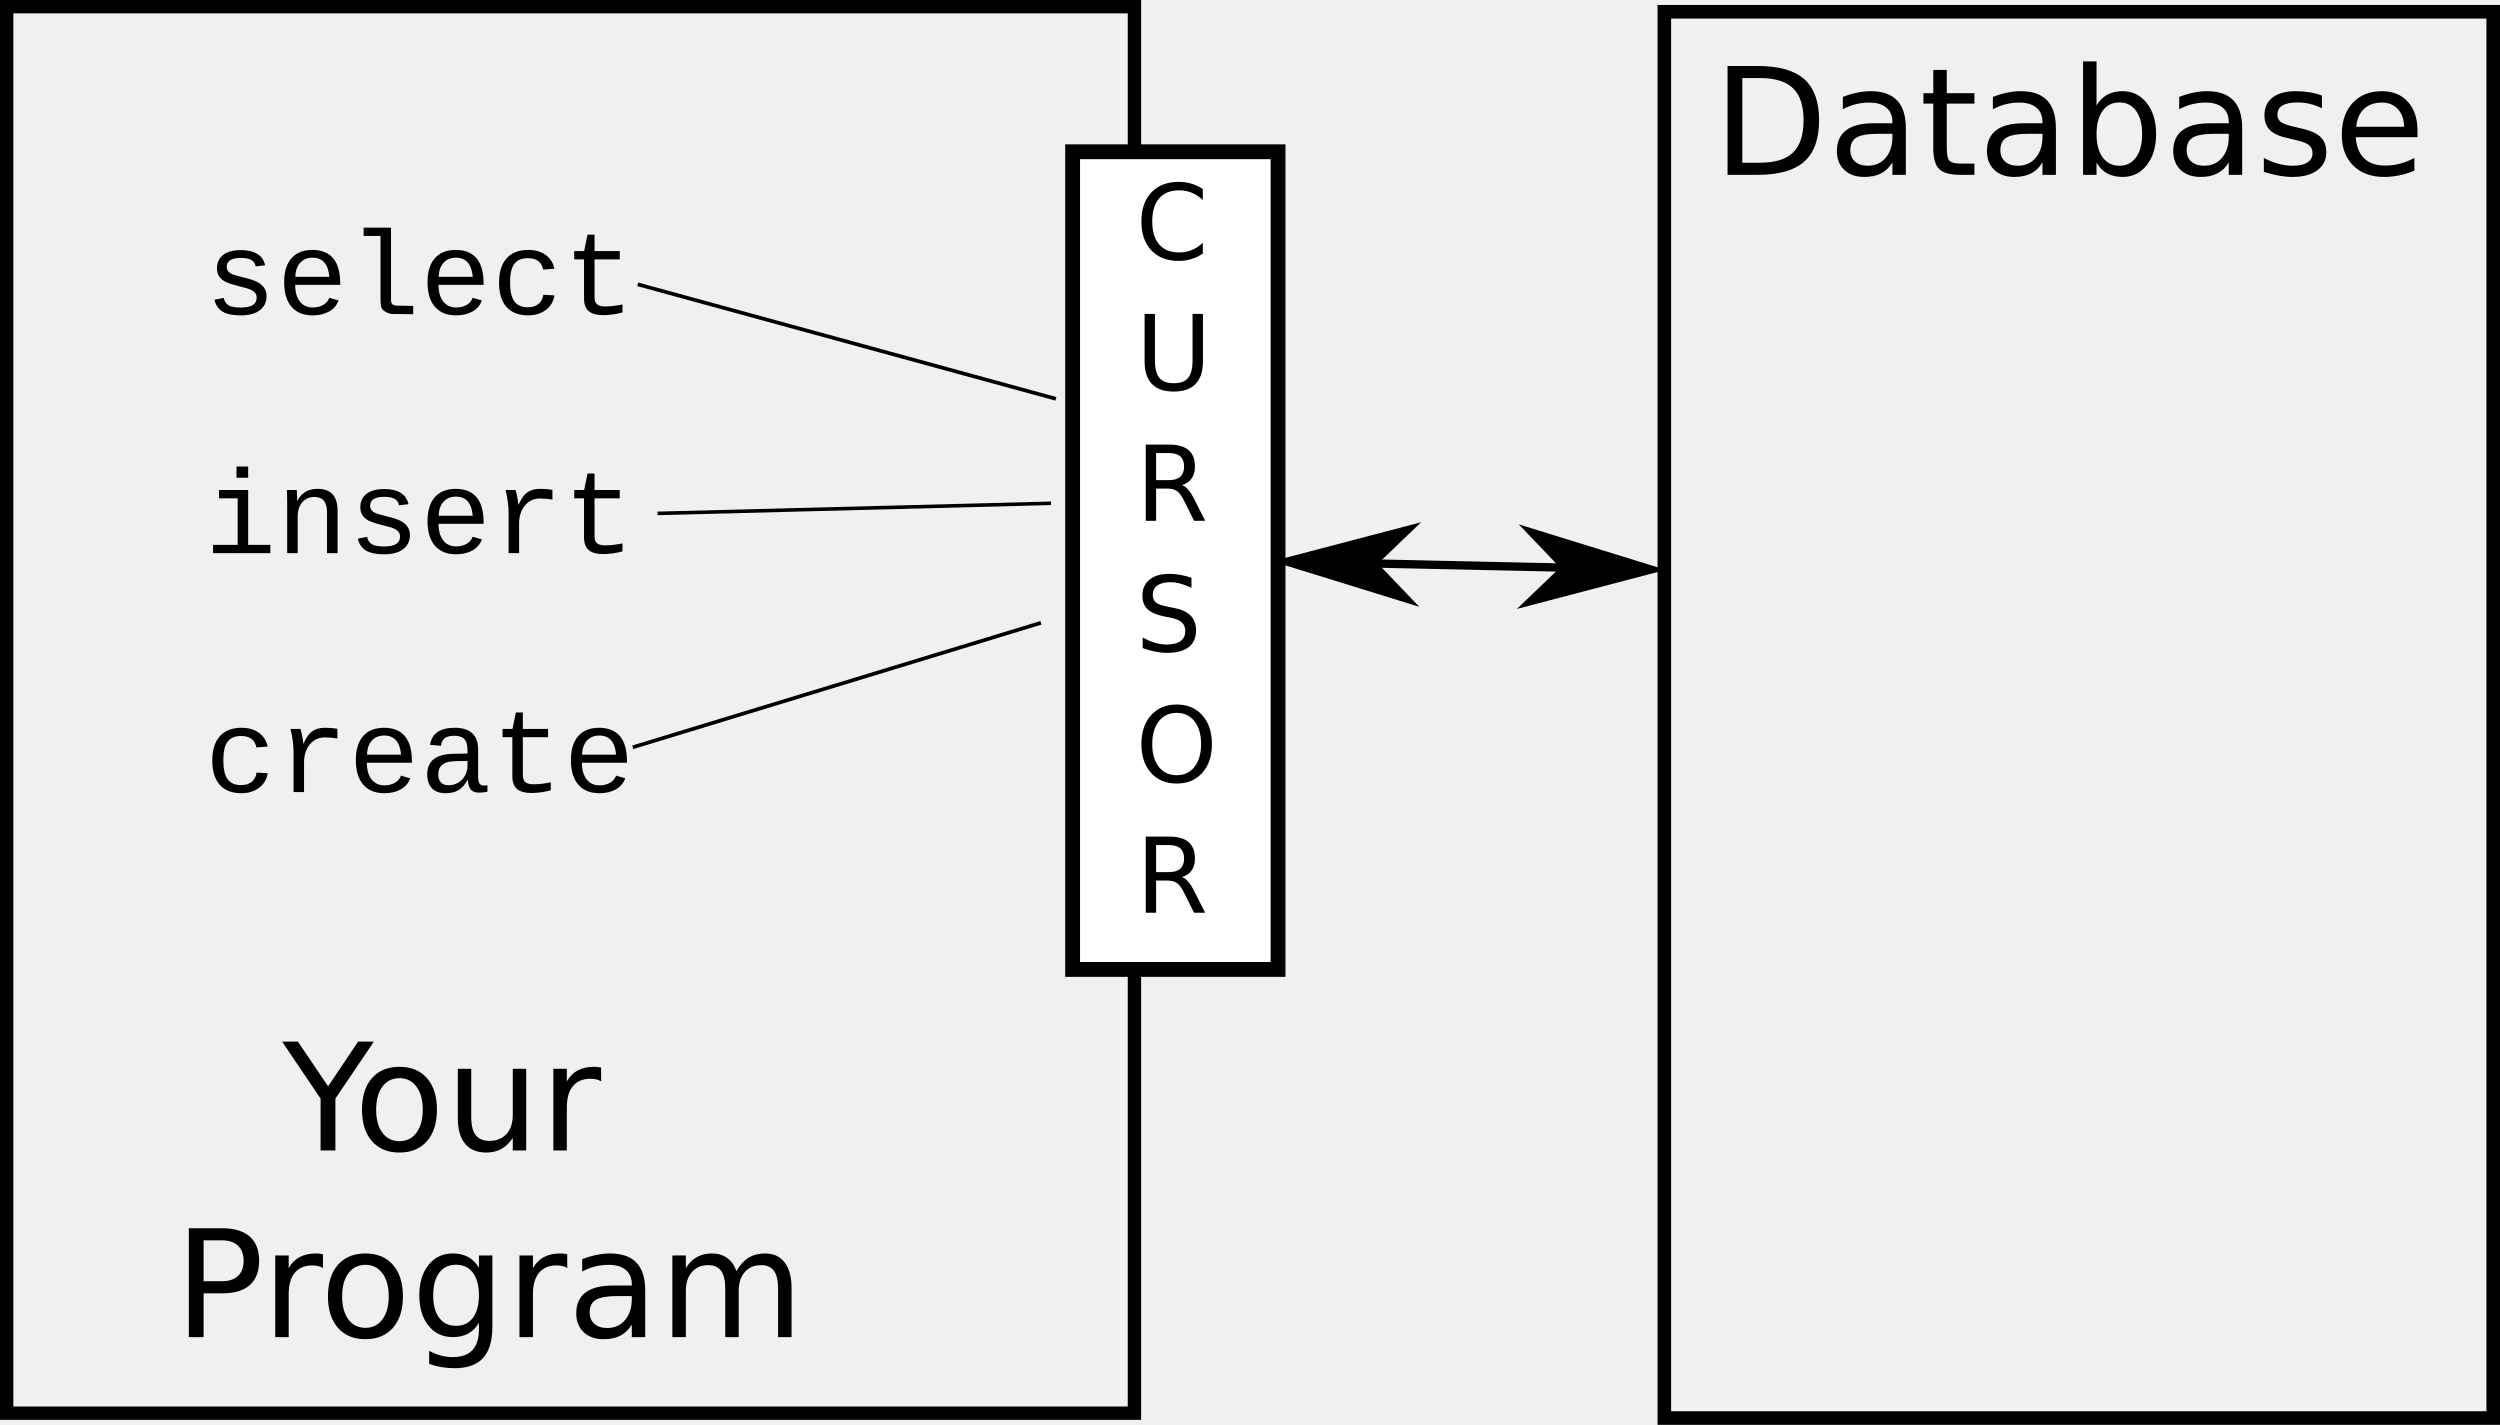
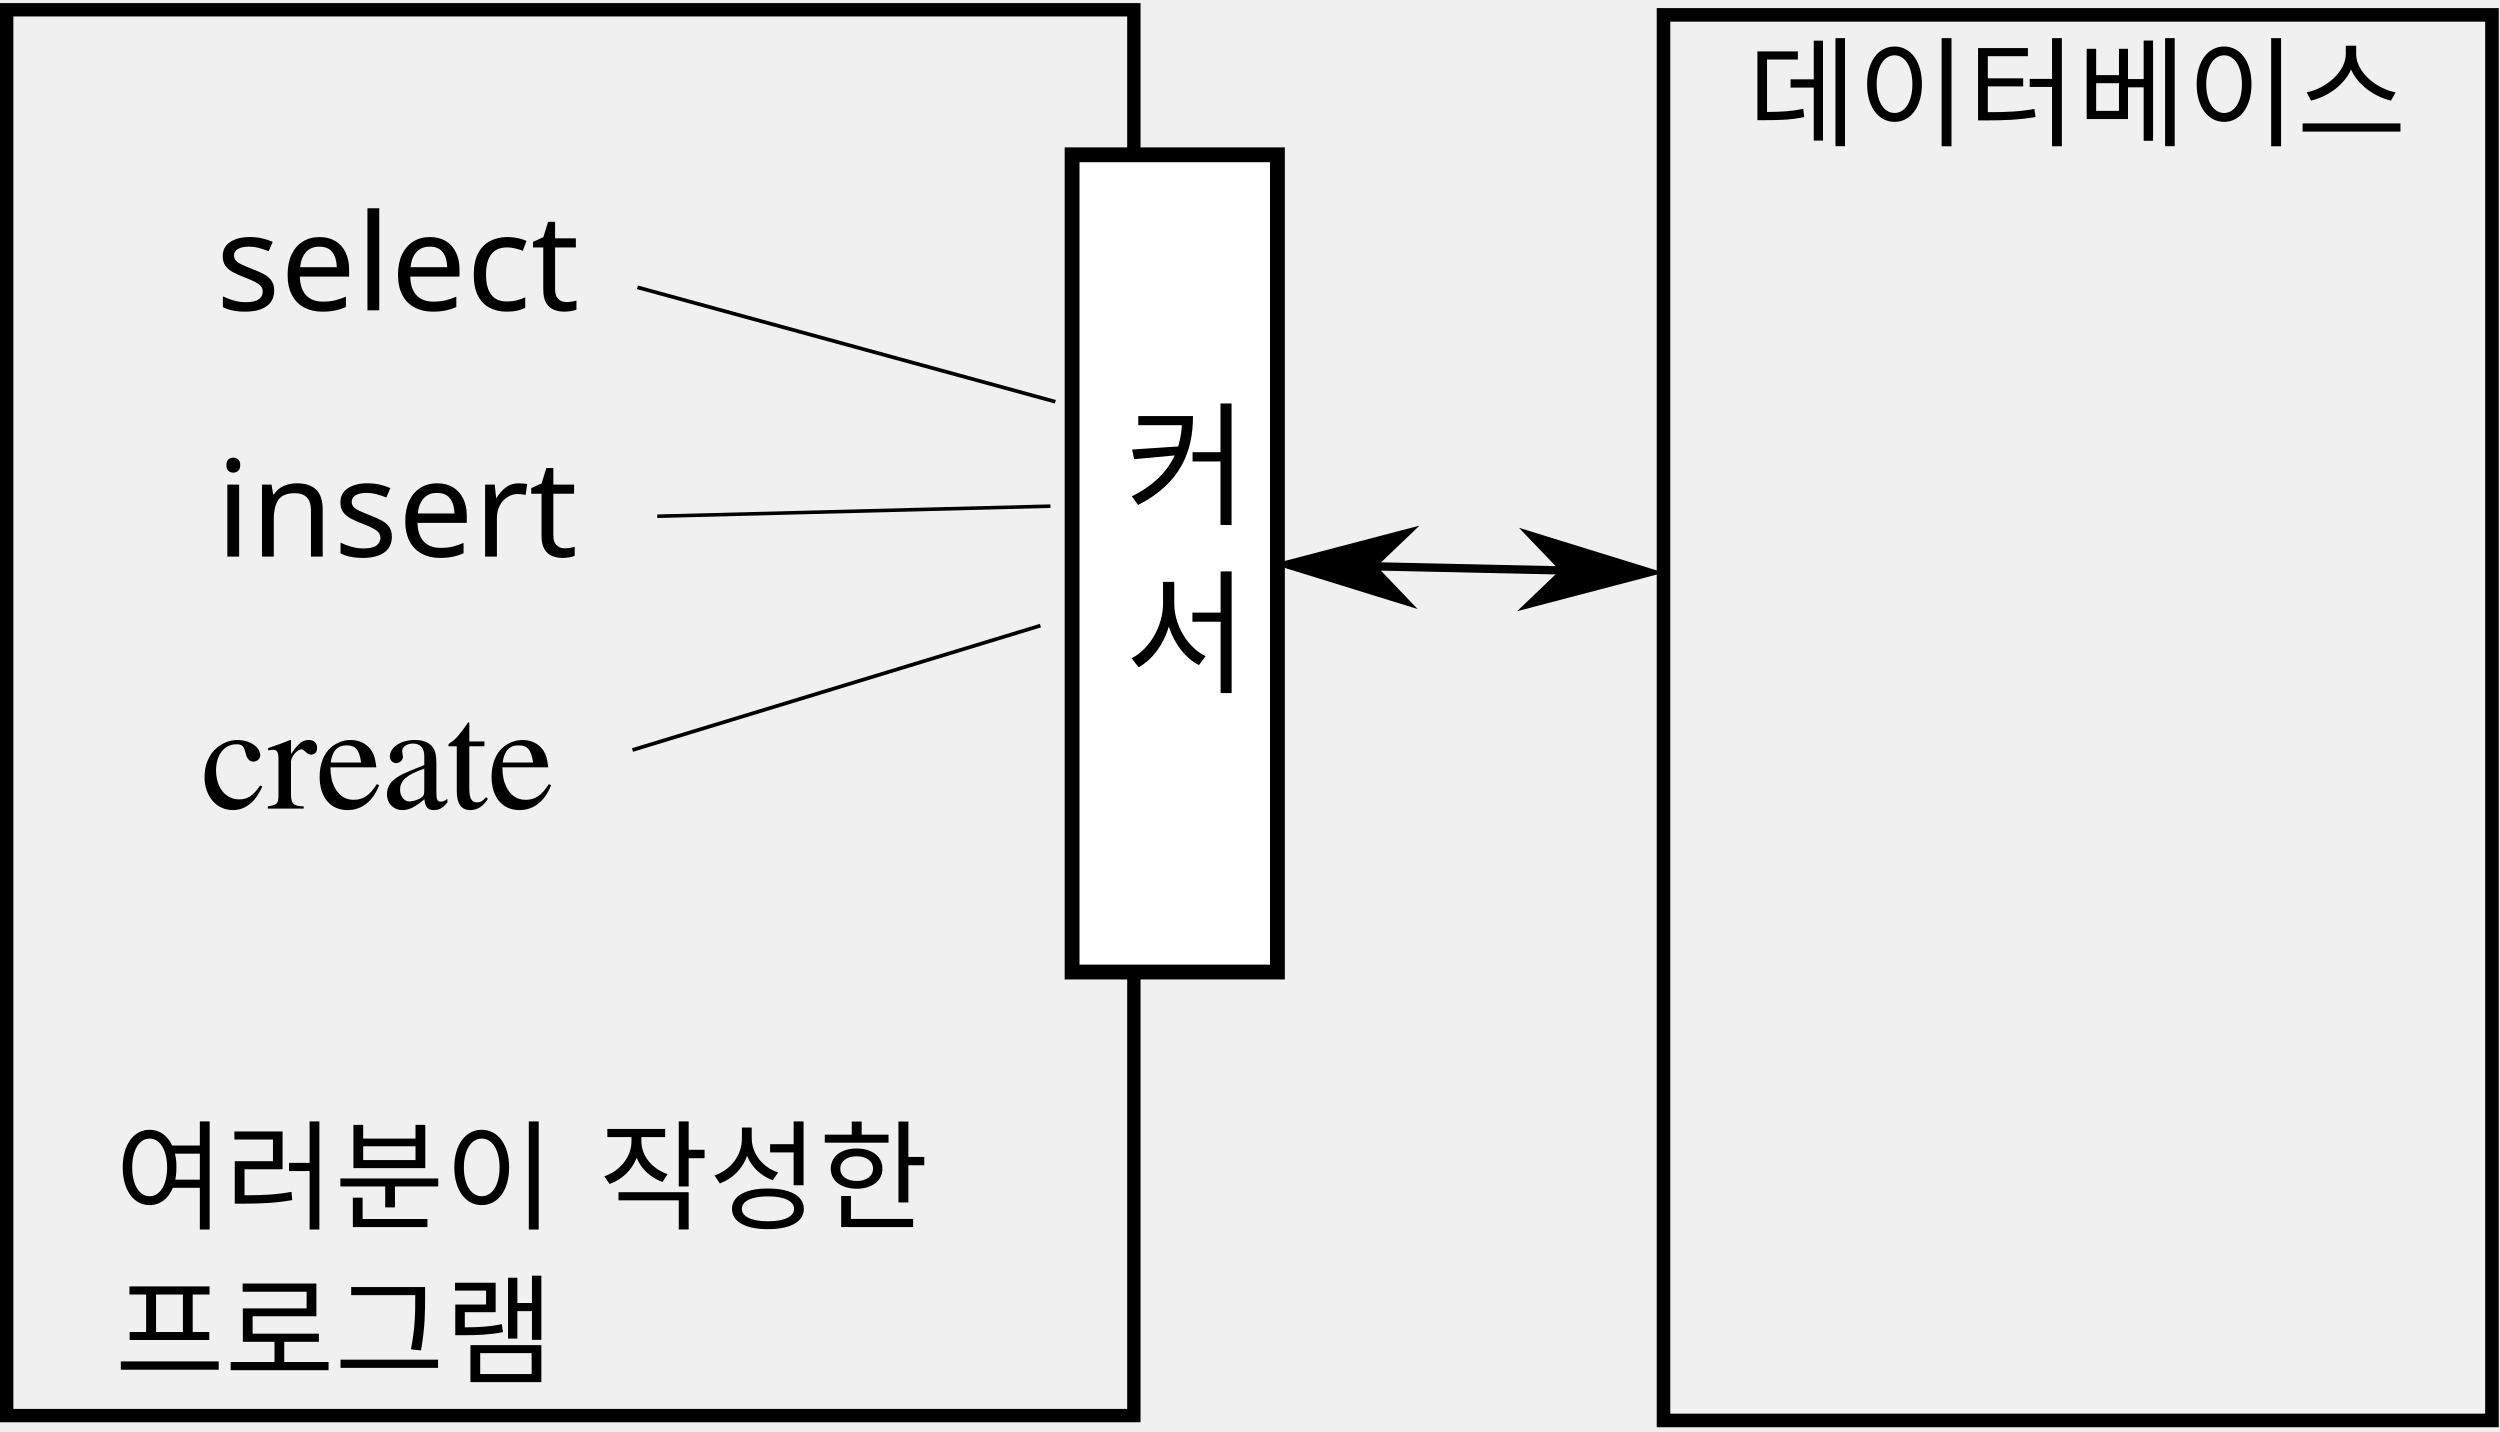
- <svg xmlns="http://www.w3.org/2000/svg" width="669.667" height="381.667" id="svg2826" version="1.1">
-   <defs id="defs2828">
-     <marker orient="auto" refY="0" refX="0" id="Arrow1Lend" style="overflow:visible">
-       <path id="path3646" d="M 0,0 5,-5 -12.5,0 5,5 0,0 z" style="fill-rule:evenodd;stroke:#000000;stroke-width:1pt;marker-start:none" transform="matrix(-0.8,0,0,-0.8,-10,0)" />
-     </marker>
-     <marker orient="auto" refY="0" refX="0" id="Arrow1Lstart" style="overflow:visible">
-       <path id="path3643" d="M 0,0 5,-5 -12.5,0 5,5 0,0 z" style="fill-rule:evenodd;stroke:#000000;stroke-width:1pt;marker-start:none" transform="matrix(0.8,0,0,0.8,10,0)" />
-     </marker>
-   </defs>
-   <g id="layer1" transform="translate(-41.16667,-59.16667)">
-     <rect style="fill:none;stroke:#000000;stroke-width:3.637;stroke-miterlimit:4;stroke-dasharray:none;stroke-dashoffset:0" id="rect2836" width="222.029" height="376.696" x="486.985" y="62.319" />
-     <rect style="fill:none;stroke:#000000;stroke-width:3.578;stroke-miterlimit:4;stroke-dasharray:none;stroke-dashoffset:0" id="rect2838" width="302.088" height="376.755" x="42.956" y="60.956" />
-     <rect style="fill:#ffffff;stroke:#000000;stroke-width:3.974;stroke-miterlimit:4;stroke-dasharray:none;stroke-dashoffset:0" id="rect2840" width="55.026" height="219.026" x="328.487" y="99.82" />
-     <path style="fill:none;stroke:#000000;stroke-width:2.231;stroke-linecap:butt;stroke-linejoin:miter;stroke-miterlimit:4;stroke-opacity:1;stroke-dasharray:none;marker-start:url(#Arrow1Lstart);marker-end:url(#Arrow1Lend)" d="m 386.282,209.615 96.769,2.103" id="path2842" />
-     <text xml:space="preserve" style="font-size:28px;font-style:normal;font-variant:normal;font-weight:normal;font-stretch:normal;text-align:start;line-height:125%;writing-mode:lr-tb;text-anchor:start;fill:#000000;fill-opacity:1;stroke:none;font-family:Bitstream Vera Sans;-inkscape-font-specification:Bitstream Vera Sans" x="345.333" y="128.667" id="text3616">
-       <tspan id="tspan3618" x="345.333" y="128.667">C</tspan>
-       <tspan x="345.333" y="163.667" id="tspan3620">U</tspan>
-       <tspan x="345.333" y="198.667" id="tspan3622">R</tspan>
-       <tspan x="345.333" y="233.667" id="tspan3624">S</tspan>
-       <tspan x="345.333" y="268.667" id="tspan3626">O</tspan>
-       <tspan x="345.333" y="303.667" id="tspan3628">R</tspan>
+ <svg xmlns="http://www.w3.org/2000/svg" id="svg2" version="1.1" width="670" height="383.75" xml:space="preserve">
+   <defs id="defs6" />
+   <g id="g10" transform="matrix(1.25,0,0,-1.25,0,383.75)">
+     <g id="g12" transform="scale(0.1,0.1)">
+       <path d="m 3566.56,24.562 1776.21,0 0,3013.55 -1776.21,0 0,-3013.55 z" style="fill:none;stroke:#000000;stroke-opacity:1;stroke-width:29.099;stroke-linecap:butt;stroke-linejoin:miter;stroke-miterlimit:4;stroke-dasharray:none" id="path14" />
+       <path d="m 14.301,34.984 2416.72,0 0,3014.06 -2416.72,0 0,-3014.06 z" style="fill:none;stroke:#000000;stroke-opacity:1;stroke-width:28.627;stroke-linecap:butt;stroke-linejoin:miter;stroke-miterlimit:4;stroke-dasharray:none" id="path16" />
+       <path d="m 2298.55,985.922 440.23,0 0,1752.19 -440.23,0 0,-1752.19 z" style="fill:#ffffff;fill-opacity:1;fill-rule:nonzero;stroke:none" id="path18" />
+       <path d="m 2298.55,985.926 440.23,0 0,1752.19 -440.23,0 0,-1752.19 z" style="fill:none;stroke:#000000;stroke-opacity:1;stroke-width:31.79;stroke-linecap:butt;stroke-linejoin:miter;stroke-miterlimit:4;stroke-dasharray:none" id="path20" />
+       <path d="m 2760.94,1859.75 774.14,-16.84" style="fill:none;stroke:#000000;stroke-opacity:1;stroke-width:17.846;stroke-linecap:butt;stroke-linejoin:miter;stroke-miterlimit:4;stroke-dasharray:none" id="path22" />
+       <path d="m 2939.34,1855.88 72.93,69.81 -251.33,-65.94 248.2,-76.8 -69.8,72.93 z" style="fill:#000000;fill-opacity:1;fill-rule:evenodd;stroke:none" id="path24" />
+       <path d="m 2939.34,1855.88 72.93,69.8 -251.33,-65.93 248.2,-76.8 -69.8,72.93 z" style="fill:none;stroke:#000000;stroke-opacity:1;stroke-width:17.846;stroke-linecap:butt;stroke-linejoin:miter;stroke-miterlimit:4;stroke-dasharray:none" id="path26" />
+       <path d="m 3356.68,1846.82 -72.93,-69.84 251.33,65.93 -248.24,76.8 69.84,-72.89 z" style="fill:#000000;fill-opacity:1;fill-rule:evenodd;stroke:none" id="path28" />
+       <path d="m 3356.68,1846.82 -72.93,-69.85 251.33,65.94 -248.24,76.8 69.84,-72.89 z" style="fill:none;stroke:#000000;stroke-opacity:1;stroke-width:17.846;stroke-linecap:butt;stroke-linejoin:miter;stroke-miterlimit:4;stroke-dasharray:none" id="path30" />
+       <path d="m 1366.68,2454 895.98,-245.3" style="fill:none;stroke:#000000;stroke-opacity:1;stroke-width:8;stroke-linecap:butt;stroke-linejoin:miter;stroke-miterlimit:4;stroke-dasharray:none" id="path32" />
+       <path d="m 1409.18,1963.18 842.97,21.64" style="fill:none;stroke:#000000;stroke-opacity:1;stroke-width:7.681;stroke-linecap:butt;stroke-linejoin:miter;stroke-miterlimit:4;stroke-dasharray:none" id="path34" />
+       <path d="m 1356.02,1462.02 874.64,266.68" style="fill:none;stroke:#000000;stroke-opacity:1;stroke-width:8;stroke-linecap:butt;stroke-linejoin:miter;stroke-miterlimit:4;stroke-dasharray:none" id="path36" />
+       <g id="g38" transform="scale(10,10)">
+         <text transform="matrix(1,0,0,-1,374.634,277.653)" id="text40">
+           <tspan style="fill:#000000;fill-opacity:1;fill-rule:nonzero;stroke:none;font-family:NanumMyeongjo;font-variant:normal;font-weight:normal;font-size:25.6;writing-mode:lr;-inkscape-font-specification:NanumMyeongjo" x="0 24.32 48.64 73.037 97.357 121.677" y="0" id="tspan42">데이터베이스</tspan>
+           <tspan style="fill:#000000;fill-opacity:1;fill-rule:nonzero;stroke:none;font-family:NanumMyeongjo;font-variant:normal;font-weight:normal;font-size:25.6;writing-mode:lr;-inkscape-font-specification:NanumMyeongjo" x="-350.008 -325.688 -301.368 -276.971" y="232.249" id="tspan44">여러분이</tspan>
+         </text>
+         <text transform="matrix(1,0,0,-1,128.403,45.404)" id="text46">
+           <tspan style="fill:#000000;fill-opacity:1;fill-rule:nonzero;stroke:none;font-family:NanumMyeongjo;font-variant:normal;font-weight:normal;font-size:25.6;writing-mode:lr;-inkscape-font-specification:NanumMyeongjo" x="0 24.32 48.717" y="0" id="tspan48">작성한</tspan>
+           <tspan style="fill:#000000;fill-opacity:1;fill-rule:nonzero;stroke:none;font-family:NanumMyeongjo;font-variant:normal;font-weight:normal;font-size:25.6;writing-mode:lr;-inkscape-font-specification:NanumMyeongjo" x="-103.777 -79.457 -55.137 -30.74" y="33.052" id="tspan50">프로그램</tspan>
+         </text>
+         <text transform="matrix(1,0,0,-1,46.2873,240.4594)" id="text52">
+           <tspan style="font-size:28.8px;font-variant:normal;writing-mode:lr-tb;fill:#000000;fill-opacity:1;fill-rule:nonzero;stroke:none;font-family:f-1;-inkscape-font-specification:f-1-0" x="0 11.203 23.99 31.997 44.784 57.485" y="0" id="tspan54">select</tspan>
+           <tspan style="font-size:28.8px;font-variant:normal;writing-mode:lr-tb;fill:#000000;fill-opacity:1;fill-rule:nonzero;stroke:none;font-family:f-1;-inkscape-font-specification:f-1-0" x="0 8.006 22.406 33.61 46.397 55.987" y="52.8" id="tspan56">insert</tspan>
+           <tspan style="font-size:28.8px;font-variant:normal;writing-mode:lr-tb;fill:#000000;fill-opacity:1;fill-rule:nonzero;stroke:none;font-family:f-1;-inkscape-font-specification:f-1-0" x="0" y="0" id="tspan58" />
+         </text>
+         <text transform="matrix(1,0,0,-1,241.2023,196.6863)" id="text60">
+           <tspan style="fill:#000000;fill-opacity:1;fill-rule:nonzero;stroke:none;font-family:NanumMyeongjo;font-variant:normal;font-weight:normal;font-size:28.8;writing-mode:lr;-inkscape-font-specification:NanumMyeongjo" x="0" y="0" id="tspan62">커</tspan>
+           <tspan style="fill:#000000;fill-opacity:1;fill-rule:nonzero;stroke:none;font-family:NanumMyeongjo;font-variant:normal;font-weight:normal;font-size:28.8;writing-mode:lr;-inkscape-font-specification:NanumMyeongjo" x="0" y="36" id="tspan64">서</tspan>
+         </text>
+       </g>
+     </g>
+     <text xml:space="preserve" style="font-size:32px;font-style:normal;font-weight:normal;line-height:125%;letter-spacing:0px;word-spacing:0px;fill:#000000;fill-opacity:1;stroke:none;font-family:Sans" x="43.058" y="-133.629" id="text3041" transform="scale(1,-1)">
+       <tspan id="tspan3043" x="43.058" y="-133.629" style="font-family:times;-inkscape-font-specification:times">create</tspan>
    </text>
-     <text xml:space="preserve" style="font-size:40px;font-style:normal;font-variant:normal;font-weight:normal;font-stretch:normal;text-align:center;line-height:125%;writing-mode:lr-tb;text-anchor:middle;fill:#000000;fill-opacity:1;stroke:none;font-family:Bitstream Vera Sans;-inkscape-font-specification:Bitstream Vera Sans" x="204" y="367.333" id="text3630">
-       <tspan id="tspan3632" x="204" y="367.333">Your</tspan>
-       <tspan x="204" y="417.333" id="tspan3634">Program</tspan>
-     </text>
-     <text xml:space="preserve" style="font-size:40px;font-style:normal;font-weight:normal;fill:#000000;fill-opacity:1;stroke:none;font-family:Bitstream Vera Sans" x="500" y="106" id="text3636">
-       <tspan id="tspan3638" x="500" y="106">Database</tspan>
-     </text>
-     <text xml:space="preserve" style="font-size:40px;font-style:normal;font-weight:normal;fill:#000000;fill-opacity:1;stroke:none;font-family:Bitstream Vera Sans" x="82.667" y="226" id="text4276">
-       <tspan id="tspan4278" x="82.667" y="226" />
-     </text>
-     <text xml:space="preserve" style="font-size:32px;font-style:normal;font-variant:normal;font-weight:normal;font-stretch:normal;text-align:start;line-height:100%;writing-mode:lr-tb;text-anchor:start;fill:#000000;fill-opacity:1;stroke:none;font-family:Courier New;-inkscape-font-specification:Courier New" x="96" y="143.333" id="text4280">
-       <tspan id="tspan4282" x="96" y="143.333">select</tspan>
-       <tspan x="96" y="175.333" id="tspan4284" />
-       <tspan x="96" y="207.333" id="tspan4286">insert</tspan>
-       <tspan x="96" y="239.333" id="tspan4288" />
-       <tspan x="96" y="271.333" id="tspan4290">create</tspan>
-     </text>
-     <path style="fill:none;stroke:#000000;stroke-width:1px;stroke-linecap:butt;stroke-linejoin:miter;stroke-opacity:1" d="M 212,135.333 324,166" id="path4323" />
-     <path style="fill:none;stroke:#000000;stroke-width:0.96px;stroke-linecap:butt;stroke-linejoin:miter;stroke-opacity:1" d="m 217.313,196.687 105.373,-2.706" id="path4325" />
-     <path style="fill:none;stroke:#000000;stroke-width:1px;stroke-linecap:butt;stroke-linejoin:miter;stroke-opacity:1" d="M 210.667,259.333 320,226" id="path4327" />
  </g>
</svg>
